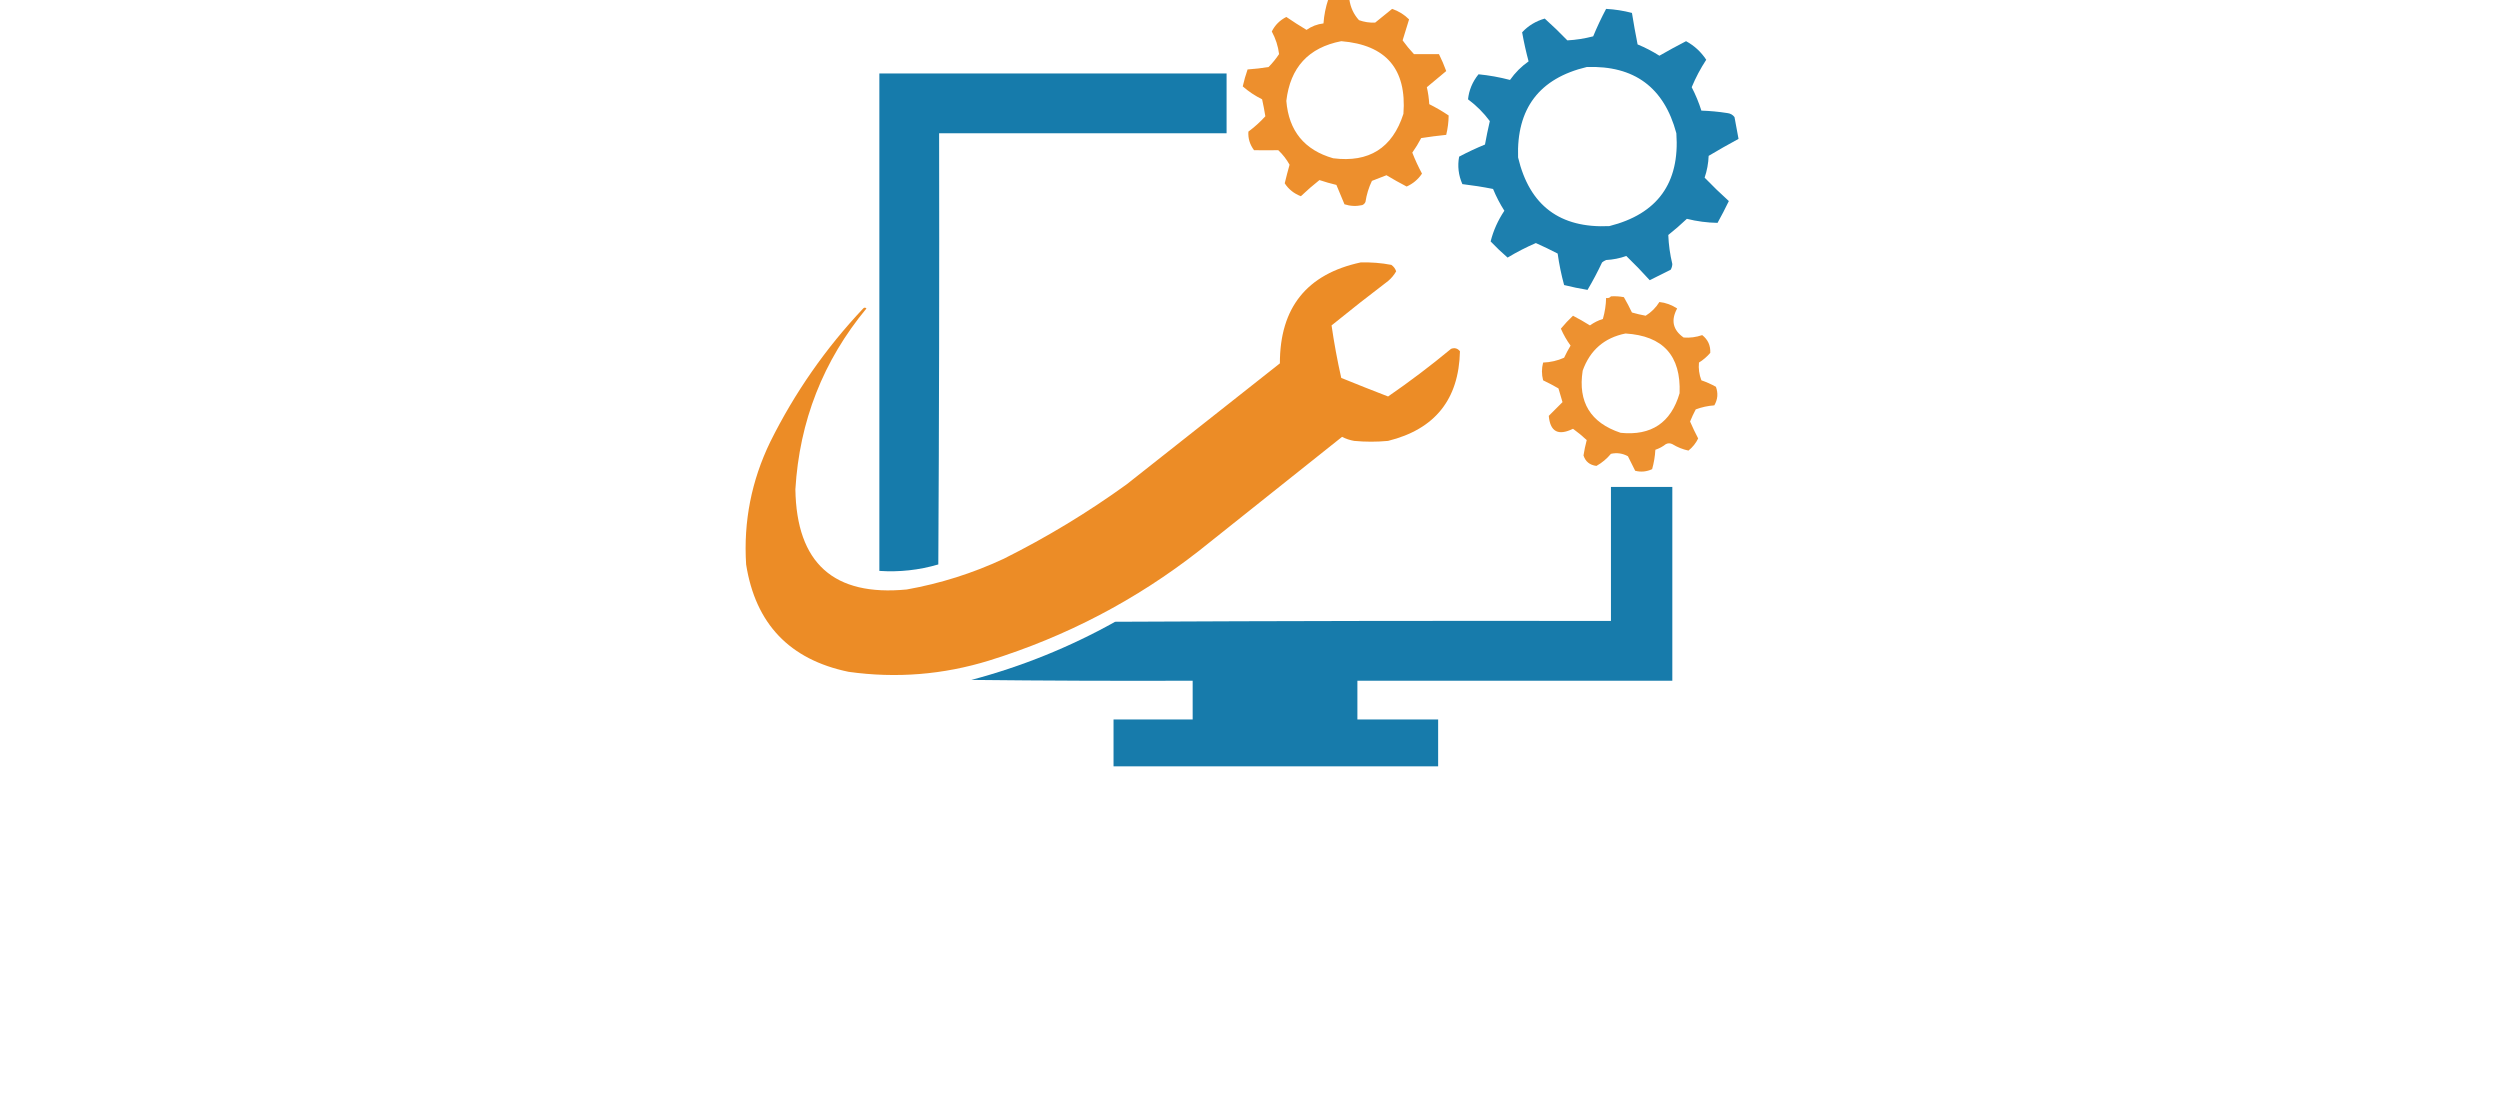
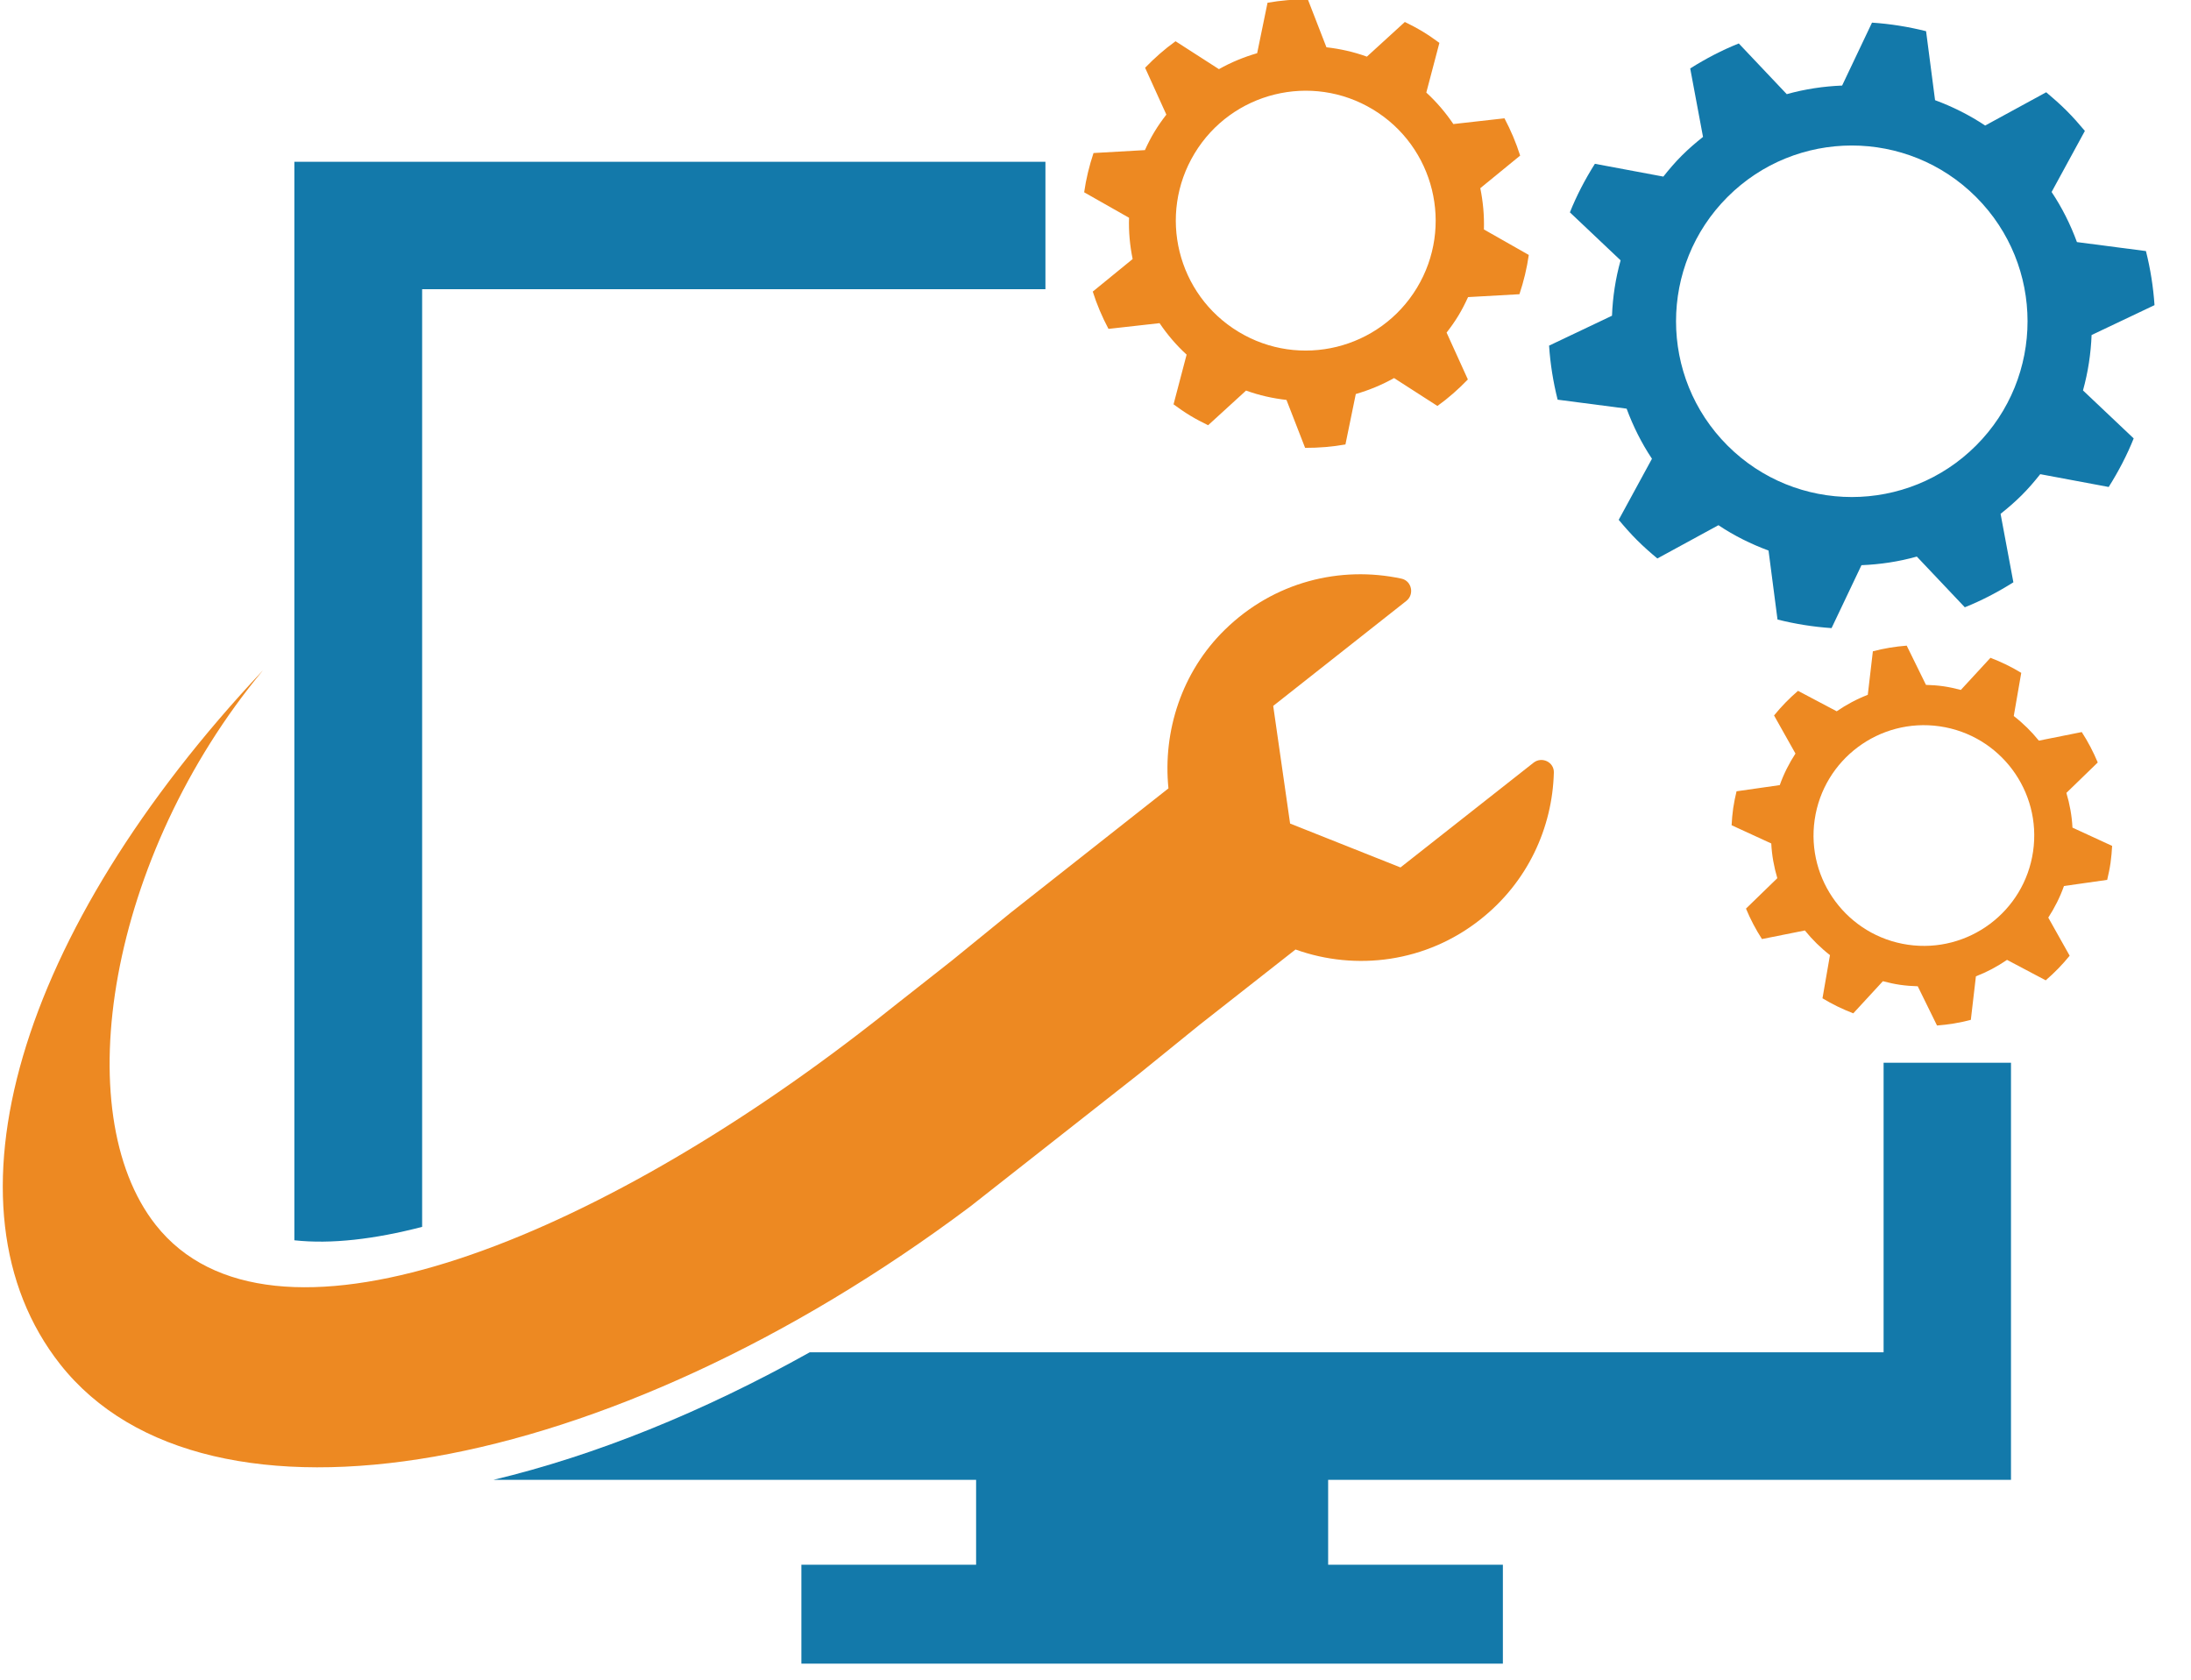
- <svg xmlns="http://www.w3.org/2000/svg" version="1.1" width="1548px" height="678px" style="shape-rendering:geometricPrecision; text-rendering:geometricPrecision; image-rendering:optimizeQuality; fill-rule:evenodd; clip-rule:evenodd">
-   <g>
-     <path style="opacity:0.942" fill="#ec8921" d="M 822.5,-0.5 C 826.833,-0.5 831.167,-0.5 835.5,-0.5C 836.201,4.562 838.201,8.895 841.5,12.5C 844.785,13.659 848.118,14.159 851.5,14C 855.011,11.153 858.511,8.32 862,5.5C 866.02,6.859 869.52,9.025 872.5,12C 871.172,16.305 869.839,20.638 868.5,25C 870.65,27.984 872.984,30.817 875.5,33.5C 880.661,33.464 885.828,33.464 891,33.5C 892.699,36.935 894.199,40.435 895.5,44C 891.5,47.333 887.5,50.667 883.5,54C 884.293,57.411 884.793,60.911 885,64.5C 889.164,66.581 893.164,68.914 897,71.5C 896.965,75.521 896.465,79.521 895.5,83.5C 890.28,84.031 885.113,84.697 880,85.5C 878.365,88.632 876.532,91.632 874.5,94.5C 876.226,98.953 878.226,103.286 880.5,107.5C 878.079,111.09 874.912,113.757 871,115.5C 866.731,113.284 862.565,110.951 858.5,108.5C 855.505,109.664 852.505,110.83 849.5,112C 847.547,116.057 846.214,120.391 845.5,125C 845.095,125.945 844.428,126.612 843.5,127C 839.789,127.825 836.122,127.659 832.5,126.5C 830.833,122.5 829.167,118.5 827.5,114.5C 823.928,113.658 820.428,112.658 817,111.5C 813.019,114.647 809.186,117.98 805.5,121.5C 801.199,119.848 797.866,117.182 795.5,113.5C 796.422,109.645 797.422,105.812 798.5,102C 796.655,98.656 794.322,95.656 791.5,93C 786.505,93.082 781.505,93.082 776.5,93C 773.903,89.548 772.737,85.714 773,81.5C 776.862,78.633 780.362,75.466 783.5,72C 782.942,68.486 782.276,64.986 781.5,61.5C 777.119,59.316 773.119,56.65 769.5,53.5C 770.313,49.926 771.313,46.426 772.5,43C 776.863,42.709 781.196,42.209 785.5,41.5C 787.885,39.096 790.051,36.429 792,33.5C 791.412,28.629 789.912,23.963 787.5,19.5C 789.471,15.529 792.471,12.529 796.5,10.5C 800.582,13.291 804.749,15.958 809,18.5C 812.168,16.278 815.668,14.944 819.5,14.5C 819.865,9.344 820.865,4.344 822.5,-0.5 Z M 830.5,25.5 C 858.276,27.773 871.109,42.773 869,70.5C 862.201,91.658 847.701,100.825 825.5,98C 807.686,92.893 798.019,81.06 796.5,62.5C 798.895,41.777 810.229,29.444 830.5,25.5 Z" />
-   </g>
-   <g>
-     <path style="opacity:0.957" fill="#1379aa" d="M 994.5,5.5 C 999.912,5.791 1005.24,6.624 1010.5,8C 1011.54,14.489 1012.71,20.989 1014,27.5C 1018.7,29.436 1023.2,31.769 1027.5,34.5C 1032.94,31.366 1038.44,28.366 1044,25.5C 1049.11,28.272 1053.27,32.105 1056.5,37C 1052.98,42.366 1049.98,48.032 1047.5,54C 1049.93,58.694 1051.93,63.527 1053.5,68.5C 1058.86,68.67 1064.19,69.17 1069.5,70C 1071.4,70.199 1072.9,71.032 1074,72.5C 1074.8,77.052 1075.63,81.552 1076.5,86C 1070.25,89.374 1064.09,92.874 1058,96.5C 1057.82,101.161 1056.98,105.661 1055.5,110C 1060.37,115.043 1065.37,119.876 1070.5,124.5C 1068.29,129.079 1065.96,133.579 1063.5,138C 1057.11,137.892 1050.78,137.059 1044.5,135.5C 1040.89,138.931 1037.06,142.264 1033,145.5C 1033.24,151.535 1034.07,157.535 1035.5,163.5C 1035.43,164.772 1035.1,165.938 1034.5,167C 1030.17,169.167 1025.83,171.333 1021.5,173.5C 1016.88,168.375 1012.04,163.375 1007,158.5C 1002.99,159.941 998.826,160.774 994.5,161C 993.584,161.374 992.75,161.874 992,162.5C 989.255,168.325 986.255,173.992 983,179.5C 978.157,178.705 973.324,177.705 968.5,176.5C 966.749,170.067 965.415,163.567 964.5,157C 960.061,154.697 955.561,152.53 951,150.5C 944.947,153.109 939.114,156.109 933.5,159.5C 929.849,156.349 926.349,153.016 923,149.5C 924.667,142.817 927.5,136.484 931.5,130.5C 928.769,126.204 926.435,121.704 924.5,117C 918.211,115.755 911.878,114.755 905.5,114C 903.078,108.483 902.411,102.816 903.5,97C 908.713,94.227 914.046,91.727 919.5,89.5C 920.378,84.642 921.378,79.808 922.5,75C 918.679,69.846 914.179,65.346 909,61.5C 909.604,55.778 911.771,50.612 915.5,46C 922.065,46.646 928.565,47.812 935,49.5C 938.167,45 942,41.167 946.5,38C 944.917,32.088 943.584,26.088 942.5,20C 946.283,15.932 950.949,13.098 956.5,11.5C 961.292,15.79 965.959,20.291 970.5,25C 975.862,24.718 981.195,23.885 986.5,22.5C 988.907,16.686 991.574,11.02 994.5,5.5 Z M 982.5,41.5 C 1011.91,40.452 1030.41,54.119 1038,82.5C 1040.19,113.302 1026.36,132.468 996.5,140C 965.899,141.452 947.066,127.285 940,97.5C 938.977,67.181 953.144,48.514 982.5,41.5 Z" />
-   </g>
-   <g>
-     <path style="opacity:0.985" fill="#1379aa" d="M 544.5,45.5 C 616.167,45.5 687.833,45.5 759.5,45.5C 759.5,57.833 759.5,70.167 759.5,82.5C 700.167,82.5 640.833,82.5 581.5,82.5C 581.667,171.501 581.5,260.501 581,349.5C 569.121,352.997 556.955,354.331 544.5,353.5C 544.5,250.833 544.5,148.167 544.5,45.5 Z" />
-   </g>
-   <g>
-     <path style="opacity:0.975" fill="#ec8921" d="M 842.5,162.5 C 848.888,162.312 855.222,162.812 861.5,164C 862.939,164.991 863.939,166.324 864.5,168C 863.21,170.292 861.543,172.292 859.5,174C 847.69,182.976 836.023,192.143 824.5,201.5C 826.086,212.447 828.086,223.28 830.5,234C 840.133,237.933 849.799,241.766 859.5,245.5C 872.9,236.276 885.9,226.443 898.5,216C 900.701,215.175 902.534,215.675 904,217.5C 903.341,247.3 888.507,265.8 859.5,273C 852.5,273.667 845.5,273.667 838.5,273C 835.851,272.548 833.351,271.714 831,270.5C 801.5,294 772,317.5 742.5,341C 703.509,371.5 660.175,394.167 612.5,409C 583.985,417.793 554.985,420.126 525.5,416C 488.963,408.464 467.796,386.297 462,349.5C 460.323,322.869 465.323,297.536 477,273.5C 492.101,243.118 511.268,215.618 534.5,191C 535.167,190.333 535.833,190.333 536.5,191C 509.689,223.412 495.022,260.745 492.5,303C 493.221,348.73 516.221,369.397 561.5,365C 582.33,361.279 602.33,354.945 621.5,346C 648.163,332.677 673.497,317.344 697.5,300C 729.167,275 760.833,250 792.5,225C 792.482,190.543 809.148,169.71 842.5,162.5 Z" />
-   </g>
-   <g>
-     <path style="opacity:0.933" fill="#ec8921" d="M 997.5,183.5 C 1000.19,183.336 1002.85,183.503 1005.5,184C 1007.29,187.088 1008.96,190.254 1010.5,193.5C 1013.3,194.305 1016.14,194.972 1019,195.5C 1022.49,193.346 1025.32,190.512 1027.5,187C 1031.38,187.427 1035.05,188.76 1038.5,191C 1034.5,198.308 1035.83,204.308 1042.5,209C 1046.4,209.289 1050.23,208.789 1054,207.5C 1057.56,210.281 1059.22,213.947 1059,218.5C 1056.96,220.874 1054.63,222.874 1052,224.5C 1051.63,228.256 1052.13,231.922 1053.5,235.5C 1056.62,236.559 1059.62,237.892 1062.5,239.5C 1063.96,243.528 1063.63,247.361 1061.5,251C 1057.51,251.282 1053.68,252.115 1050,253.5C 1048.7,255.94 1047.53,258.44 1046.5,261C 1048.05,264.597 1049.72,268.097 1051.5,271.5C 1050.1,274.406 1048.1,276.906 1045.5,279C 1042.05,278.288 1038.72,276.955 1035.5,275C 1034.17,274.333 1032.83,274.333 1031.5,275C 1029.53,276.544 1027.37,277.711 1025,278.5C 1024.77,282.584 1024.1,286.584 1023,290.5C 1019.58,292.089 1016.08,292.422 1012.5,291.5C 1011,288.5 1009.5,285.5 1008,282.5C 1004.7,280.696 1001.2,280.196 997.5,281C 994.911,284.097 991.911,286.597 988.5,288.5C 984.357,287.954 981.69,285.787 980.5,282C 981.007,278.787 981.674,275.62 982.5,272.5C 979.801,269.964 976.968,267.631 974,265.5C 964.869,269.998 959.869,267.331 959,257.5C 961.833,254.667 964.667,251.833 967.5,249C 966.67,246.198 965.837,243.365 965,240.5C 961.912,238.706 958.746,237.039 955.5,235.5C 954.54,231.861 954.54,228.195 955.5,224.5C 960.093,224.326 964.426,223.326 968.5,221.5C 969.706,218.921 971.039,216.421 972.5,214C 970.121,210.744 968.121,207.244 966.5,203.5C 968.817,200.683 971.317,198.016 974,195.5C 977.581,197.374 981.081,199.374 984.5,201.5C 986.941,199.728 989.608,198.394 992.5,197.5C 993.726,193.251 994.393,188.917 994.5,184.5C 995.791,184.737 996.791,184.404 997.5,183.5 Z M 1006.5,206.5 C 1029.77,207.938 1040.94,220.272 1040,243.5C 1034.67,261.753 1022.51,269.92 1003.5,268C 984.803,261.77 976.97,248.937 980,229.5C 984.544,216.822 993.377,209.155 1006.5,206.5 Z" />
-   </g>
-   <g>
-     <path style="opacity:0.981" fill="#1379aa" d="M 997.5,301.5 C 1010.17,301.5 1022.83,301.5 1035.5,301.5C 1035.5,341.5 1035.5,381.5 1035.5,421.5C 970.5,421.5 905.5,421.5 840.5,421.5C 840.5,429.5 840.5,437.5 840.5,445.5C 857.167,445.5 873.833,445.5 890.5,445.5C 890.5,455.167 890.5,464.833 890.5,474.5C 823.5,474.5 756.5,474.5 689.5,474.5C 689.5,464.833 689.5,455.167 689.5,445.5C 705.833,445.5 722.167,445.5 738.5,445.5C 738.5,437.5 738.5,429.5 738.5,421.5C 692.832,421.667 647.165,421.5 601.5,421C 632.688,412.716 662.355,400.716 690.5,385C 792.833,384.5 895.166,384.333 997.5,384.5C 997.5,356.833 997.5,329.167 997.5,301.5 Z" />
+ <svg xmlns="http://www.w3.org/2000/svg" version="1.1" width="150" height="115" viewBox="366.5 187.95 150 115" xml:space="preserve">
+   <defs>
+ </defs>
+   <g transform="matrix(1 0 0 1 441.5 245.45)" id="9bfcb5ec-868f-4175-898b-69117a65c621">
+     <g style="" vector-effect="non-scaling-stroke">
+       <g transform="matrix(1.83 0 0 1.83 -29.13 -9.45)">
+         <path style="stroke: none; stroke-width: 1; stroke-dasharray: none; stroke-linecap: butt; stroke-dashoffset: 0; stroke-linejoin: miter; stroke-miterlimit: 4; fill: rgb(19,121,170); fill-rule: nonzero; opacity: 1;" transform=" translate(-24.96, -26.33)" d="M 39.006 6.125 H 10.907 v 40.35 c 1.373 0.15 2.998 -0.039 4.78 -0.502 V 10.892 h 23.318 V 6.125 z" stroke-linecap="round" />
+       </g>
+       <g transform="matrix(1.83 0 0 1.83 10.73 35.83)">
+         <path style="stroke: none; stroke-width: 1; stroke-dasharray: none; stroke-linecap: butt; stroke-dashoffset: 0; stroke-linejoin: miter; stroke-miterlimit: 4; fill: rgb(19,121,170); fill-rule: nonzero; opacity: 1;" transform=" translate(-46.79, -51.13)" d="M 75.176 55.494 V 39.889 H 70.41 v 10.833 H 30.237 c -4.007 2.241 -8.038 3.864 -11.834 4.772 H 36.46 v 3.175 h -6.537 v 3.701 h 26.244 v -3.701 H 49.63 v -3.175 H 75.176 z" stroke-linecap="round" />
+       </g>
+       <g transform="matrix(1.83 0 0 1.83 -21.72 12.38)">
+         <path style="stroke: none; stroke-width: 1; stroke-dasharray: none; stroke-linecap: butt; stroke-dashoffset: 0; stroke-linejoin: miter; stroke-miterlimit: 4; fill: rgb(237,137,34); fill-rule: nonzero; opacity: 1;" transform=" translate(-29.01, -38.28)" d="M 58.026 28.998 c -0.054 2.076 -0.99 4.11 -2.746 5.493 c -2.028 1.607 -4.652 1.939 -6.918 1.126 l -3.594 2.821 l -2.262 1.833 l -6.186 4.862 l -0.122 0.096 C 22.656 55.382 7.614 58.067 2.147 51.136 c -4.639 -5.887 -1.607 -16.182 7.589 -25.968 c -5.785 6.958 -7.338 16.541 -4.015 20.753 c 4.272 5.418 16.046 0.719 26.293 -7.148 l 0.658 -0.509 c 0.251 -0.196 0.535 -0.421 0.841 -0.665 l 0.475 -0.373 c 0.495 -0.386 1.018 -0.8 1.533 -1.207 l 2.193 -1.785 l 5.894 -4.645 c -0.217 -2.143 0.502 -4.361 2.103 -5.928 c 1.845 -1.811 4.333 -2.407 6.612 -1.919 c 0.387 0.082 0.495 0.59 0.184 0.834 l -4.979 3.927 c 0 0 0 0 0 0.007 l 0.631 4.395 l 4.13 1.642 l 4.972 -3.914 C 57.572 28.381 58.04 28.605 58.026 28.998 z" stroke-linecap="round" />
+       </g>
+       <g transform="matrix(1.83 0 0 1.83 51.77 -35.22)">
+         <path style="stroke: none; stroke-width: 1; stroke-dasharray: none; stroke-linecap: butt; stroke-dashoffset: 0; stroke-linejoin: miter; stroke-miterlimit: 4; fill: rgb(19,121,170); fill-rule: nonzero; opacity: 1;" transform=" translate(-69.27, -12.21)" d="M 78.245 12.569 l 2.354 -1.118 c -0.046 -0.682 -0.153 -1.357 -0.321 -2.023 l -2.581 -0.336 c -0.24 -0.651 -0.552 -1.282 -0.948 -1.874 l 1.245 -2.285 c -0.218 -0.26 -0.442 -0.516 -0.687 -0.759 c -0.244 -0.244 -0.5 -0.469 -0.76 -0.687 l -2.284 1.245 c -0.593 -0.396 -1.223 -0.708 -1.874 -0.949 l -0.336 -2.581 c -0.666 -0.167 -1.342 -0.275 -2.023 -0.32 l -1.118 2.354 c -0.698 0.028 -1.394 0.132 -2.071 0.322 l -1.795 -1.897 c -0.628 0.251 -1.234 0.567 -1.817 0.935 l 0.479 2.561 c -0.272 0.216 -0.538 0.444 -0.789 0.695 c -0.252 0.251 -0.479 0.517 -0.695 0.79 l -2.561 -0.479 c -0.368 0.583 -0.684 1.189 -0.935 1.817 l 1.897 1.795 c -0.19 0.678 -0.295 1.373 -0.322 2.072 l -2.354 1.119 c 0.045 0.681 0.153 1.357 0.32 2.022 l 2.581 0.336 c 0.241 0.651 0.553 1.282 0.948 1.874 l -1.244 2.285 c 0.217 0.26 0.442 0.516 0.686 0.76 c 0.244 0.244 0.5 0.469 0.76 0.686 l 2.285 -1.245 c 0.592 0.396 1.223 0.708 1.874 0.948 l 0.336 2.581 c 0.665 0.167 1.341 0.275 2.022 0.321 l 1.119 -2.354 c 0.698 -0.028 1.394 -0.132 2.071 -0.322 l 1.795 1.897 c 0.628 -0.251 1.233 -0.567 1.817 -0.935 l -0.479 -2.561 c 0.271 -0.215 0.537 -0.444 0.789 -0.695 s 0.479 -0.517 0.695 -0.789 l 2.561 0.479 c 0.367 -0.583 0.684 -1.189 0.935 -1.817 l -1.897 -1.795 C 78.112 13.963 78.218 13.268 78.245 12.569 z M 73.923 16.704 c -2.567 2.568 -6.73 2.568 -9.299 0 c -2.567 -2.568 -2.567 -6.731 0 -9.299 c 2.568 -2.568 6.731 -2.568 9.299 0 C 76.491 9.973 76.491 14.136 73.923 16.704 z" stroke-linecap="round" />
+       </g>
+       <g transform="matrix(1.83 0 0 1.83 14.44 -42.19)">
+         <path style="stroke: none; stroke-width: 1; stroke-dasharray: none; stroke-linecap: butt; stroke-dashoffset: 0; stroke-linejoin: miter; stroke-miterlimit: 4; fill: rgb(237,137,34); fill-rule: nonzero; opacity: 1;" transform=" translate(-48.82, -8.39)" d="M 55.46 8.608 c 0.016 -0.52 -0.032 -1.038 -0.135 -1.544 l 1.491 -1.219 c -0.152 -0.481 -0.35 -0.947 -0.587 -1.395 l -1.912 0.215 c -0.287 -0.425 -0.623 -0.822 -1.012 -1.178 l 0.49 -1.859 c -0.202 -0.148 -0.408 -0.292 -0.627 -0.424 c -0.219 -0.132 -0.441 -0.249 -0.666 -0.358 l -1.42 1.297 c -0.495 -0.18 -1.003 -0.292 -1.513 -0.35 L 48.873 0 c -0.507 -0.003 -1.011 0.039 -1.508 0.127 l -0.388 1.887 c -0.496 0.144 -0.977 0.341 -1.43 0.597 l -1.623 -1.044 c -0.406 0.291 -0.785 0.625 -1.139 0.992 l 0.795 1.753 c -0.157 0.203 -0.308 0.414 -0.443 0.639 c -0.137 0.225 -0.253 0.456 -0.359 0.689 l -1.923 0.109 c -0.16 0.483 -0.28 0.975 -0.35 1.469 l 1.679 0.953 c -0.017 0.52 0.031 1.038 0.135 1.544 l -1.492 1.218 c 0.152 0.481 0.35 0.947 0.588 1.395 l 1.911 -0.214 c 0.288 0.425 0.623 0.822 1.012 1.177 l -0.489 1.86 c 0.201 0.148 0.408 0.292 0.626 0.424 c 0.219 0.132 0.442 0.249 0.667 0.358 l 1.42 -1.297 c 0.494 0.18 1.002 0.292 1.512 0.35 l 0.697 1.793 c 0.508 0.002 1.012 -0.039 1.509 -0.127 l 0.387 -1.887 c 0.496 -0.144 0.978 -0.341 1.431 -0.597 l 1.623 1.044 c 0.405 -0.291 0.785 -0.625 1.139 -0.992 l -0.796 -1.753 c 0.158 -0.203 0.308 -0.414 0.444 -0.639 c 0.136 -0.225 0.253 -0.456 0.359 -0.689 l 1.922 -0.108 c 0.161 -0.484 0.28 -0.975 0.35 -1.469 L 55.46 8.608 z M 52.953 10.795 c -1.39 2.296 -4.378 3.032 -6.674 1.642 c -2.297 -1.389 -3.032 -4.377 -1.643 -6.674 s 4.378 -3.032 6.674 -1.643 C 53.607 5.51 54.343 8.498 52.953 10.795 z" stroke-linecap="round" />
+       </g>
+       <g transform="matrix(1.83 0 0 1.83 56.58 -0.3)">
+         <path style="stroke: none; stroke-width: 1; stroke-dasharray: none; stroke-linecap: butt; stroke-dashoffset: 0; stroke-linejoin: miter; stroke-miterlimit: 4; fill: rgb(237,137,34); fill-rule: nonzero; opacity: 1;" transform=" translate(-71.91, -31.33)" d="M 77.541 31.036 c -0.022 -0.447 -0.103 -0.881 -0.227 -1.299 l 1.173 -1.138 c -0.166 -0.398 -0.365 -0.778 -0.598 -1.138 l -1.605 0.321 c -0.276 -0.341 -0.59 -0.651 -0.939 -0.921 l 0.28 -1.615 c -0.362 -0.222 -0.749 -0.408 -1.152 -0.563 l -1.108 1.202 c -0.211 -0.056 -0.426 -0.104 -0.646 -0.136 c -0.221 -0.032 -0.44 -0.047 -0.658 -0.053 l -0.721 -1.468 c -0.432 0.034 -0.855 0.103 -1.266 0.212 l -0.19 1.628 c -0.412 0.159 -0.802 0.368 -1.163 0.616 l -1.447 -0.765 c -0.326 0.279 -0.625 0.587 -0.897 0.921 l 0.801 1.425 c -0.237 0.366 -0.438 0.759 -0.587 1.181 l -1.617 0.231 c -0.049 0.207 -0.094 0.416 -0.125 0.63 s -0.048 0.428 -0.06 0.64 l 1.484 0.682 c 0.022 0.447 0.103 0.881 0.226 1.299 l -1.172 1.138 c 0.166 0.398 0.365 0.779 0.598 1.139 l 1.605 -0.321 c 0.276 0.341 0.59 0.651 0.939 0.922 l -0.28 1.615 c 0.362 0.222 0.748 0.407 1.152 0.563 l 1.108 -1.202 c 0.211 0.056 0.426 0.104 0.646 0.136 s 0.44 0.047 0.658 0.054 l 0.721 1.468 c 0.432 -0.033 0.855 -0.103 1.265 -0.212 l 0.19 -1.628 c 0.413 -0.16 0.802 -0.368 1.164 -0.616 l 1.447 0.765 c 0.325 -0.279 0.625 -0.587 0.896 -0.921 l -0.8 -1.425 c 0.237 -0.365 0.438 -0.76 0.587 -1.182 l 1.617 -0.23 c 0.049 -0.207 0.094 -0.416 0.125 -0.631 c 0.03 -0.215 0.048 -0.428 0.06 -0.64 L 77.541 31.036 z M 76.068 31.927 c -0.327 2.256 -2.423 3.818 -4.679 3.491 c -2.256 -0.328 -3.819 -2.423 -3.492 -4.679 c 0.328 -2.256 2.423 -3.82 4.68 -3.492 C 74.833 27.575 76.396 29.67 76.068 31.927 z" stroke-linecap="round" />
+       </g>
+     </g>
  </g>
</svg>
